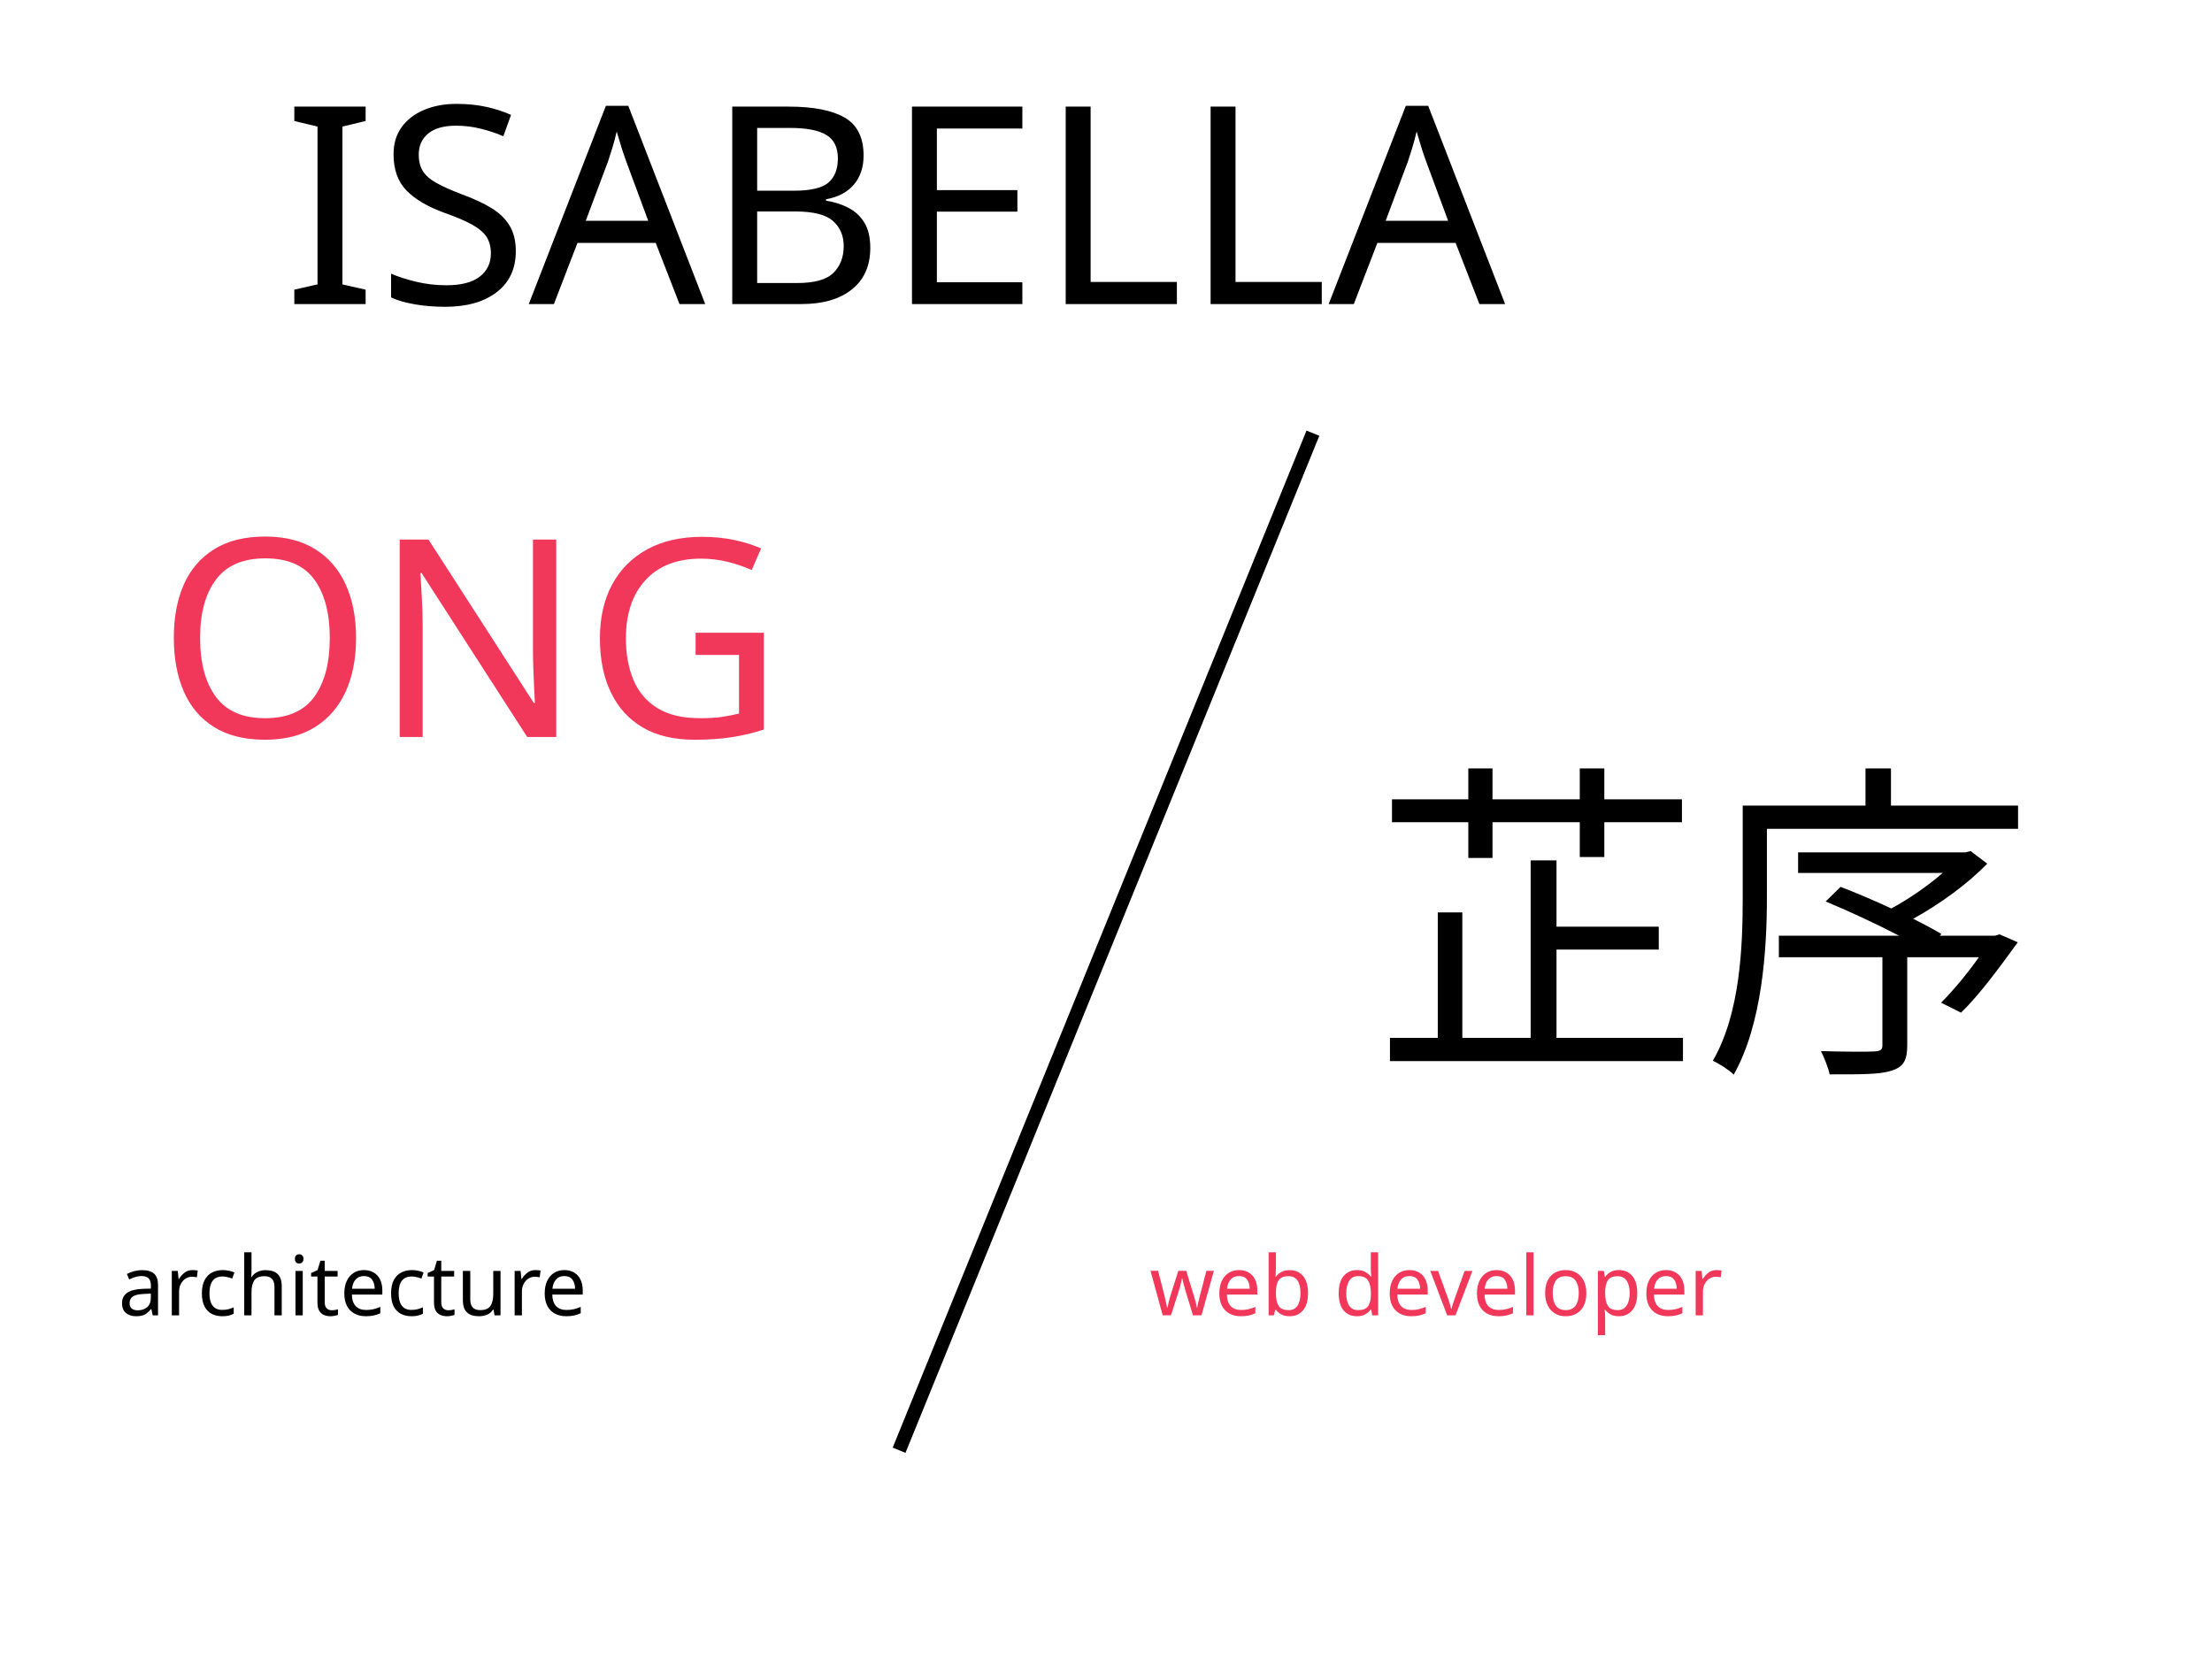
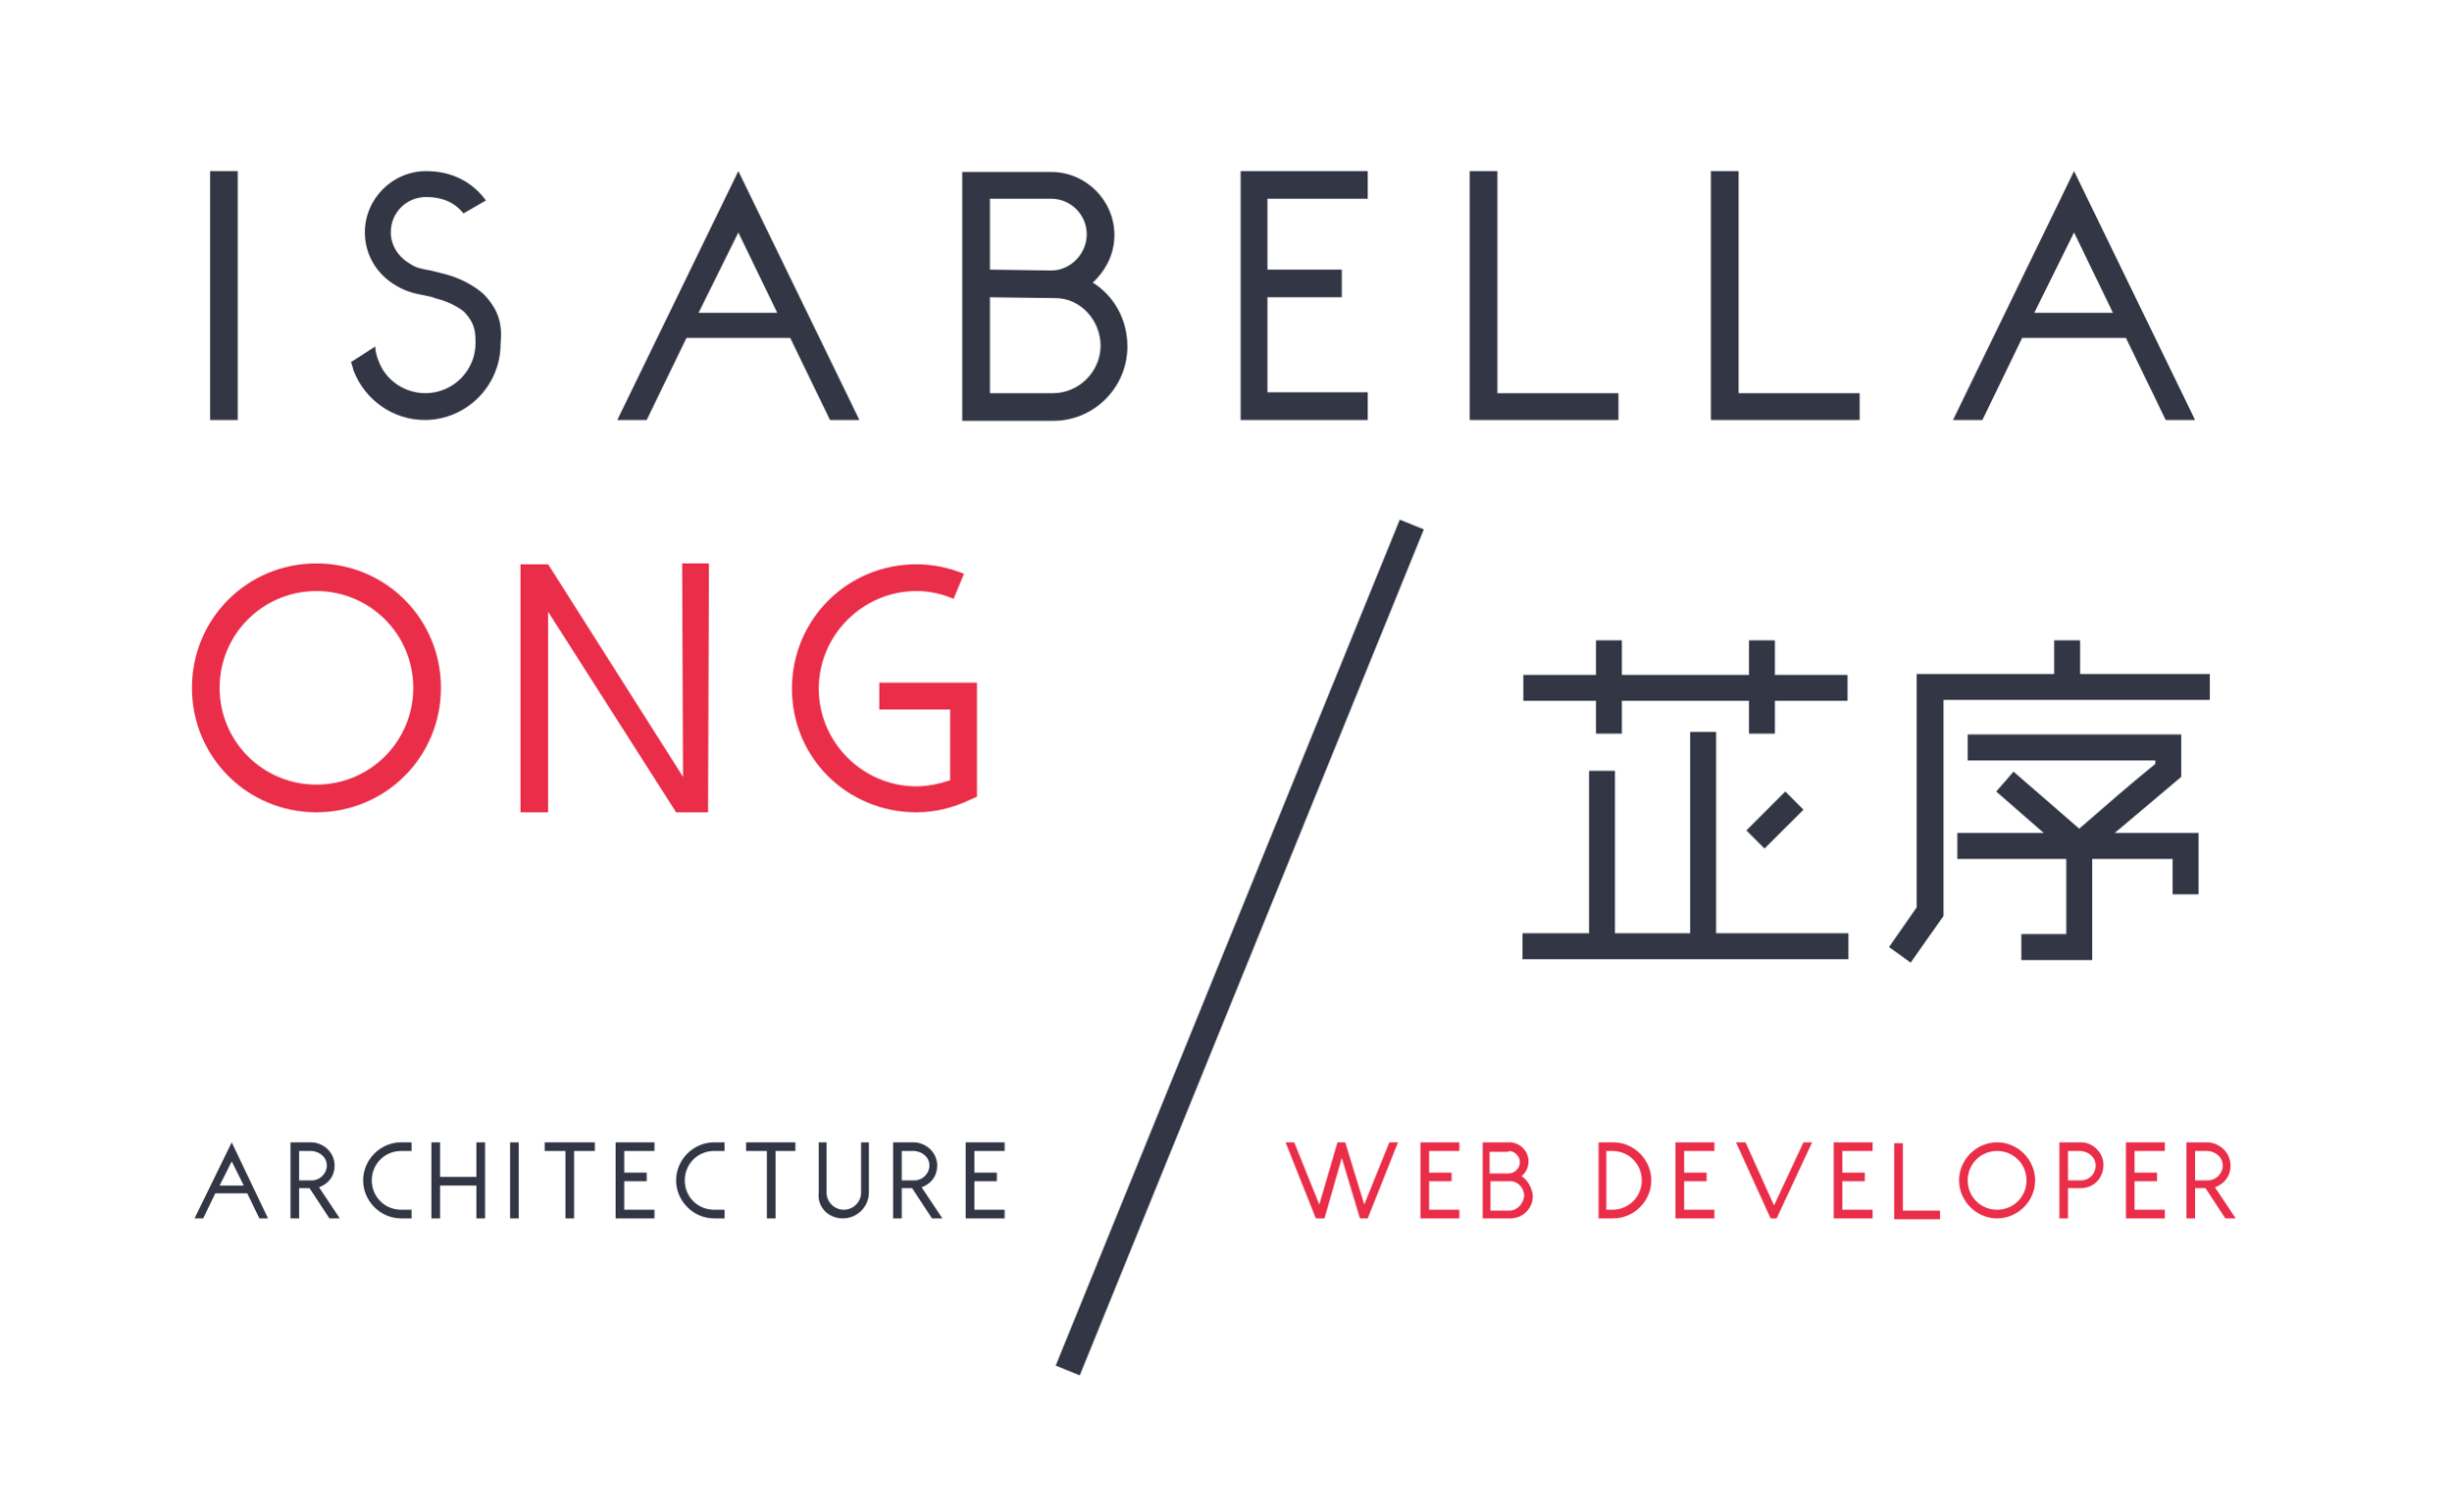
- <svg xmlns="http://www.w3.org/2000/svg" version="1.1" id="Layer_1" x="0px" y="0px" viewBox="0 0 480 360" style="enable-background:new 0 0 480 360;" xml:space="preserve">
+ <svg xmlns="http://www.w3.org/2000/svg" version="1.1" id="Layer_1" x="0px" y="0px" viewBox="0 0 283.5 174.9" style="enable-background:new 0 0 283.5 174.9;" xml:space="preserve">
  <style type="text/css">
- 	.st0{fill:none;stroke:#000000;stroke-width:3;stroke-miterlimit:10;}
- 	.st1{font-family:'Monix-Regular';}
- 	.st2{font-size:60px;}
- 	.st3{font-family:'Universum';}
- 	.st4{fill:#F2385A;}
- 	.st5{font-family:'Meiryo';}
- 	.st6{font-size:72px;}
- 	.st7{font-size:18px;}
+ 	.st0{fill:none;stroke:#333745;stroke-width:3;stroke-miterlimit:10;}
+ 	.st1{fill:#333745;}
+ 	.st2{fill:#EA2E49;}
</style>
+   <path class="st0" d="M123.5,158.6l39.8-97.9L123.5,158.6z" />
  <g>
-     <line class="st0" x1="195.1" y1="314.7" x2="284.9" y2="94" />
-     <text transform="matrix(1 0 0 1 61.4633 65.9789)">
-       <tspan x="0" y="0" class="st1 st2">ISABELLA</tspan>
-       <tspan x="353.3" y="0" class="st3 st2"> </tspan>
-     </text>
-     <text transform="matrix(1 0 0 1 34.0617 159.927)" class="st4 st1 st2">ONG</text>
-     <text transform="matrix(1 0 0 1 297.4476 227.2278)" class="st5 st6">芷序</text>
+     <path class="st1" d="M215.1,45.5h-14V19.8h-3.2v28.8h17.2V45.5z M187.2,45.5h-14V19.8H170v28.8h17.2V45.5z M146.6,45.5V34.4h8.6   v-3.2h-8.6V23h11.6v-3.2h-14.7v28.8h14.7v-3.2H146.6z M145.1,32.7h9.7H145.1z M121.8,45.5h-7.3V34.4l7.6,0.1c2.9,0,5.2,2.6,5.2,5.5   C127.3,43,124.8,45.5,121.8,45.5z M121.6,23c2.3,0,4.1,1.9,4.1,4.1c0,2.3-1.9,4.2-4.1,4.2v0l-7.1-0.1V23H121.6z M126.4,32.7   c1.5-1.4,2.5-3.3,2.5-5.5c0-4-3.3-7.3-7.3-7.3h-10.3v28.8h10.5c4.8,0,8.6-3.9,8.6-8.6C130.4,36.9,128.8,34.2,126.4,32.7z    M80.8,36.2l4.6-9.3l4.5,9.3H80.8z M85.4,19.8l-14,28.8h3.4l4.6-9.5h12l4.6,9.5h3.4L85.4,19.8z M56,34.1L56,34.1   c-0.2-0.2-1.9-1.8-5-2.5c-0.4-0.1-0.8-0.2-1.2-0.3c-1.1-0.2-1.7-0.3-2.4-0.8c-1.4-0.8-2.2-2.2-2.2-3.6c0-2.3,1.8-4.1,4.1-4.1   c1.8,0,3.3,0.6,4.3,1.9l2.6-1.5c-1.6-2.2-4-3.4-6.9-3.4c-3.9,0-7.1,3.2-7.1,7.1c0,2.6,1.4,4.9,3.7,6.2c1.2,0.7,2.2,0.9,3.3,1.1   c0.3,0.1,0.7,0.1,1.1,0.3c2.1,0.5,3.3,1.5,3.4,1.6c1.2,1.3,1.3,2.2,1.3,3.6c0,3.2-2.6,5.8-5.8,5.8c-2.4,0-4.6-1.5-5.4-3.7   c-0.2-0.5-0.4-1.1-0.4-1.7v0l-2.8,1.8c0.1,0.3,0.2,0.6,0.3,1c1.3,3.4,4.6,5.7,8.2,5.7c4.9,0,8.8-4,8.8-8.8   C58.1,37.7,57.8,36,56,34.1z M27.5,19.8h-3.2v28.8h3.2V19.8z" />
+     <path class="st1" d="M235.3,36.2l4.6-9.3l4.5,9.3H235.3z M239.9,19.8l-14,28.8h3.4l4.6-9.5h12l4.6,9.5h3.4L239.9,19.8z" />
+     <path class="st2" d="M106,94c2.1,0,4.2-0.5,6.1-1.4l0.9-0.4V79h-11.3v3.1h8.2v8.2c-1.2,0.4-2.6,0.7-3.9,0.7   c-6.2,0-11.3-5.1-11.3-11.3c0-6.2,5.1-11.3,11.3-11.3c1.5,0,2.9,0.3,4.3,0.9l1.2-2.9c-1.7-0.7-3.6-1.1-5.5-1.1   c-8,0-14.4,6.4-14.4,14.4S98,94,106,94z M81.9,94L82,65.2h-3.1l0.1,24.7L63.4,65.3h-3.2V94h3.2V70.8L78.2,94H81.9z M36.6,94   c8,0,14.4-6.4,14.4-14.4s-6.4-14.4-14.4-14.4c-8,0-14.4,6.4-14.4,14.4S28.6,94,36.6,94z M36.6,68.4c6.2,0,11.2,5,11.2,11.2   s-5,11.2-11.2,11.2c-6.2,0-11.2-5-11.2-11.2S30.4,68.4,36.6,68.4z" />
+     <path class="st1" d="M255.5,78h-14.9v-3.9h-3V78h-15.9v27l-3.2,4.6l2.5,1.8l3.8-5.4V81h30.8V78z M226.5,99.4H239v8.7h-5.2v3h8.2   V99.4h9.3v4.1h3v-7.1h-9.7l7.7-6.5V85h-24.7v3h21.7v0.4c-3.2,2.6-5.8,4.9-8.8,7.5l-7.6-6.6l-2,2.3l5.5,4.8h-10V99.4z M204.1,98.2   l4.5-4.5l-2.1-2.1l-4.5,4.5L204.1,98.2z M213.7,78.1h-8.4v-4h-3v4h-14.7v-4h-3v4h-8.4v3h8.4v3.8h3v-3.8h14.7v3.8h3v-3.8h8.4V78.1z    M213.8,108h-15.3V84.7h-3V108h-8.7V89.2h-3V108h-7.7v3h37.7V108z" />
+     <path class="st2" d="M253.9,136.6v-3.4h1.4h0l0.1,0c0.9,0.1,1.7,0.7,1.7,1.7c0,0.9-0.8,1.7-1.7,1.7H253.9z M258.6,141l-2.4-3.6   c1.1-0.4,1.8-1.3,1.8-2.5c0-1.5-1.2-2.6-2.6-2.7l0,0h-2.5l0,8.8h1l0-3.5h1.2l2.3,3.5H258.6z M246.9,140.1v-3.4h2.6v-1h-2.6v-2.5   h3.5v-1h-4.5v8.8h4.5v-1H246.9z M246.4,136.2h3H246.4z M239.2,137.5h1.5c1.5,0,2.6-1.2,2.6-2.7c0-1.4-1.2-2.6-2.6-2.6l0,0h-2.5v8.8   h1V137.5z M239.2,133.2h1.4h0l0.1,0c0.9,0.1,1.7,0.7,1.7,1.7c0,0.9-0.7,1.7-1.7,1.7h-1.5V133.2z M231,141c2.4,0,4.4-2,4.4-4.4   c0-2.4-2-4.4-4.4-4.4c-2.4,0-4.4,2-4.4,4.4C226.6,139,228.6,141,231,141z M231,133.2c1.9,0,3.4,1.5,3.4,3.4c0,1.9-1.5,3.4-3.4,3.4   c-1.9,0-3.4-1.5-3.4-3.4C227.6,134.7,229.1,133.2,231,133.2z M224.4,140.1h-4.3v-7.8h-1v8.8h5.3V140.1z M213.1,140.1v-3.4h2.6v-1   h-2.6v-2.5h3.5v-1h-4.5v8.8h4.5v-1H213.1z M212.7,136.2h3H212.7z M208.6,132.2l-3.4,7.3l-3.3-7.3h-1.1l4,8.8h0.7l4.1-8.8H208.6z    M194.8,140.1v-3.4h2.6v-1h-2.6v-2.5h3.5v-1h-4.5v8.8h4.5v-1H194.8z M194.3,136.2h3H194.3z M186.6,141c2.4,0,4.4-2,4.4-4.4   c0-2.4-2-4.4-4.4-4.4h-1.7v8.8H186.6z M185.8,133.2h0.7c1.9,0,3.4,1.5,3.4,3.4c0,1.9-1.5,3.4-3.4,3.4h-0.7V133.2z M174.6,140.1   h-2.2v-3.4l2.3,0c0.9,0,1.6,0.8,1.6,1.7C176.2,139.3,175.5,140.1,174.6,140.1z M174.5,133.2c0.7,0,1.3,0.6,1.3,1.3   c0,0.7-0.6,1.3-1.3,1.3v0l-2.2,0v-2.5H174.5z M176,136.1c0.5-0.4,0.8-1,0.8-1.7c0-1.2-1-2.2-2.2-2.2h-3.1v8.8h3.2   c1.5,0,2.6-1.2,2.6-2.6C177.2,137.4,176.7,136.6,176,136.1z M165.3,140.1v-3.4h2.6v-1h-2.6v-2.5h3.5v-1h-4.5v8.8h4.5v-1H165.3z    M164.8,136.2h3H164.8z M153.2,141l2-7l2.1,7h0.9l3.5-8.8h-1l-2.9,7.2l-2.2-7.2h-0.9l-2.1,7.2l-2.9-7.2h-1l3.5,8.8H153.2z" />
+     <path class="st1" d="M112.7,140.1v-3.4h2.6v-1h-2.6v-2.5h3.5v-1h-4.5v8.8h4.5v-1H112.7z M112.2,136.2h3H112.2z M104.3,136.6v-3.4   h1.4h0l0.1,0c0.9,0.1,1.7,0.7,1.7,1.7c0,0.9-0.8,1.7-1.7,1.7H104.3z M109,141l-2.4-3.6c1.1-0.4,1.8-1.3,1.8-2.5   c0-1.5-1.2-2.6-2.6-2.7l0,0h-2.5l0,8.8h1l0-3.5h1.2l2.3,3.5H109z M97.5,141c1.6,0,3-1.3,3-3v-5.8h-0.9v5.8c0,1.1-0.9,2-2,2   s-2-0.9-2-2v-5.8h-0.9v5.8C94.5,139.7,95.8,141,97.5,141z M92,132.2h-5.7v1h2.4v7.8h1v-7.8H92V132.2z M83.8,140h-1l-0.1,0h-0.1   c-1.9,0-3.4-1.5-3.4-3.4c0-1.9,1.5-3.4,3.4-3.4h0.2h1v-1h-1.2c-2.4,0-4.4,2-4.4,4.4c0,2.4,2,4.4,4.4,4.4h1.2V140z M72.2,140.1v-3.4   h2.6v-1h-2.6v-2.5h3.5v-1h-4.5v8.8h4.5v-1H72.2z M71.7,136.2h3H71.7z M68.7,132.2h-5.7v1h2.4v7.8h1v-7.8h2.4V132.2z M60,132.2h-1   v8.8h1V132.2z M55.1,132.2v4h-4.2v-4h-1v8.8h1v-3.8h4.2v3.8h1v-8.8H55.1z M47.6,140h-1l-0.1,0h-0.1c-1.9,0-3.4-1.5-3.4-3.4   c0-1.9,1.5-3.4,3.4-3.4h0.2h1v-1h-1.2c-2.4,0-4.4,2-4.4,4.4c0,2.4,2,4.4,4.4,4.4h1.2V140z M34.6,136.6v-3.4H36h0l0.1,0   c0.9,0.1,1.7,0.7,1.7,1.7c0,0.9-0.8,1.7-1.7,1.7H34.6z M39.3,141l-2.4-3.6c1.1-0.4,1.8-1.3,1.8-2.5c0-1.5-1.2-2.6-2.6-2.7l0,0h-2.5   l0,8.8h1l0-3.5h1.2l2.3,3.5H39.3z M25.4,137.2l1.4-2.8l1.4,2.8H25.4z M26.8,132.2l-4.3,8.8h1l1.4-2.9h3.7L30,141h1L26.8,132.2z" />
  </g>
-   <text transform="matrix(1 0 0 1 249.4589 285.433)" class="st4 st1 st7">web developer</text>
-   <text transform="matrix(1 0 0 1 25.6526 285.4329)" class="st1 st7">architecture</text>
</svg>
